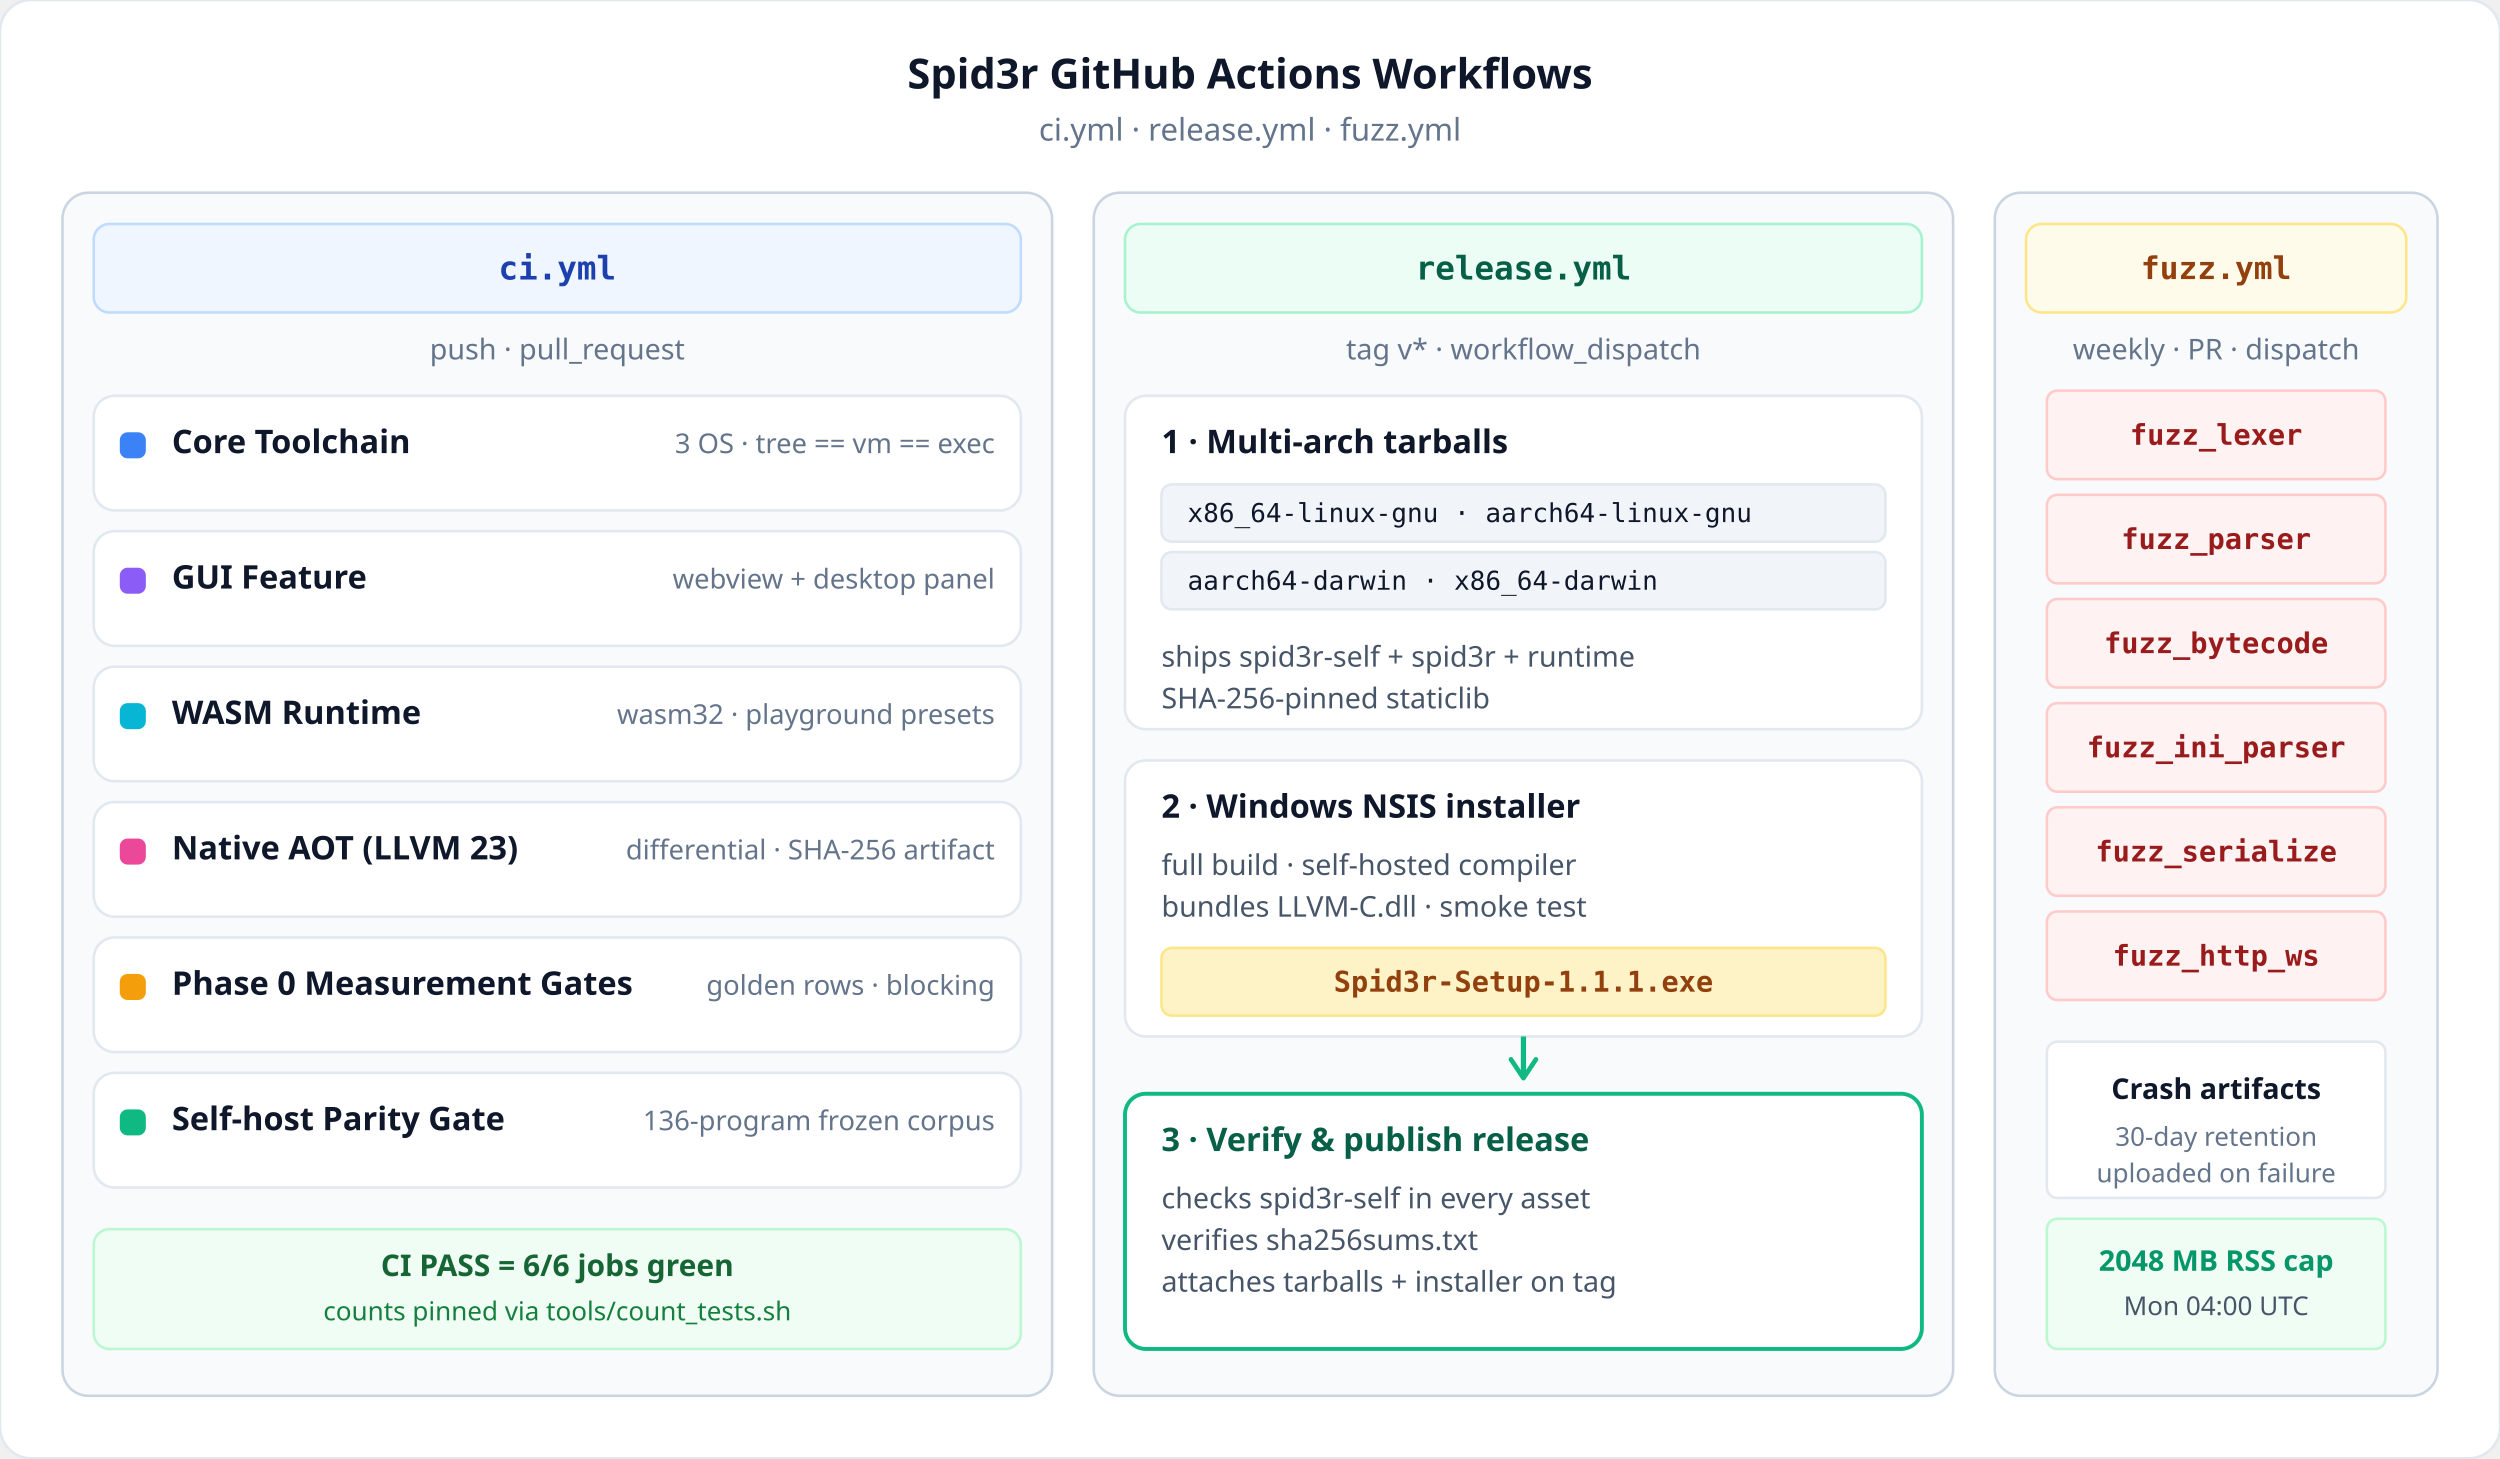
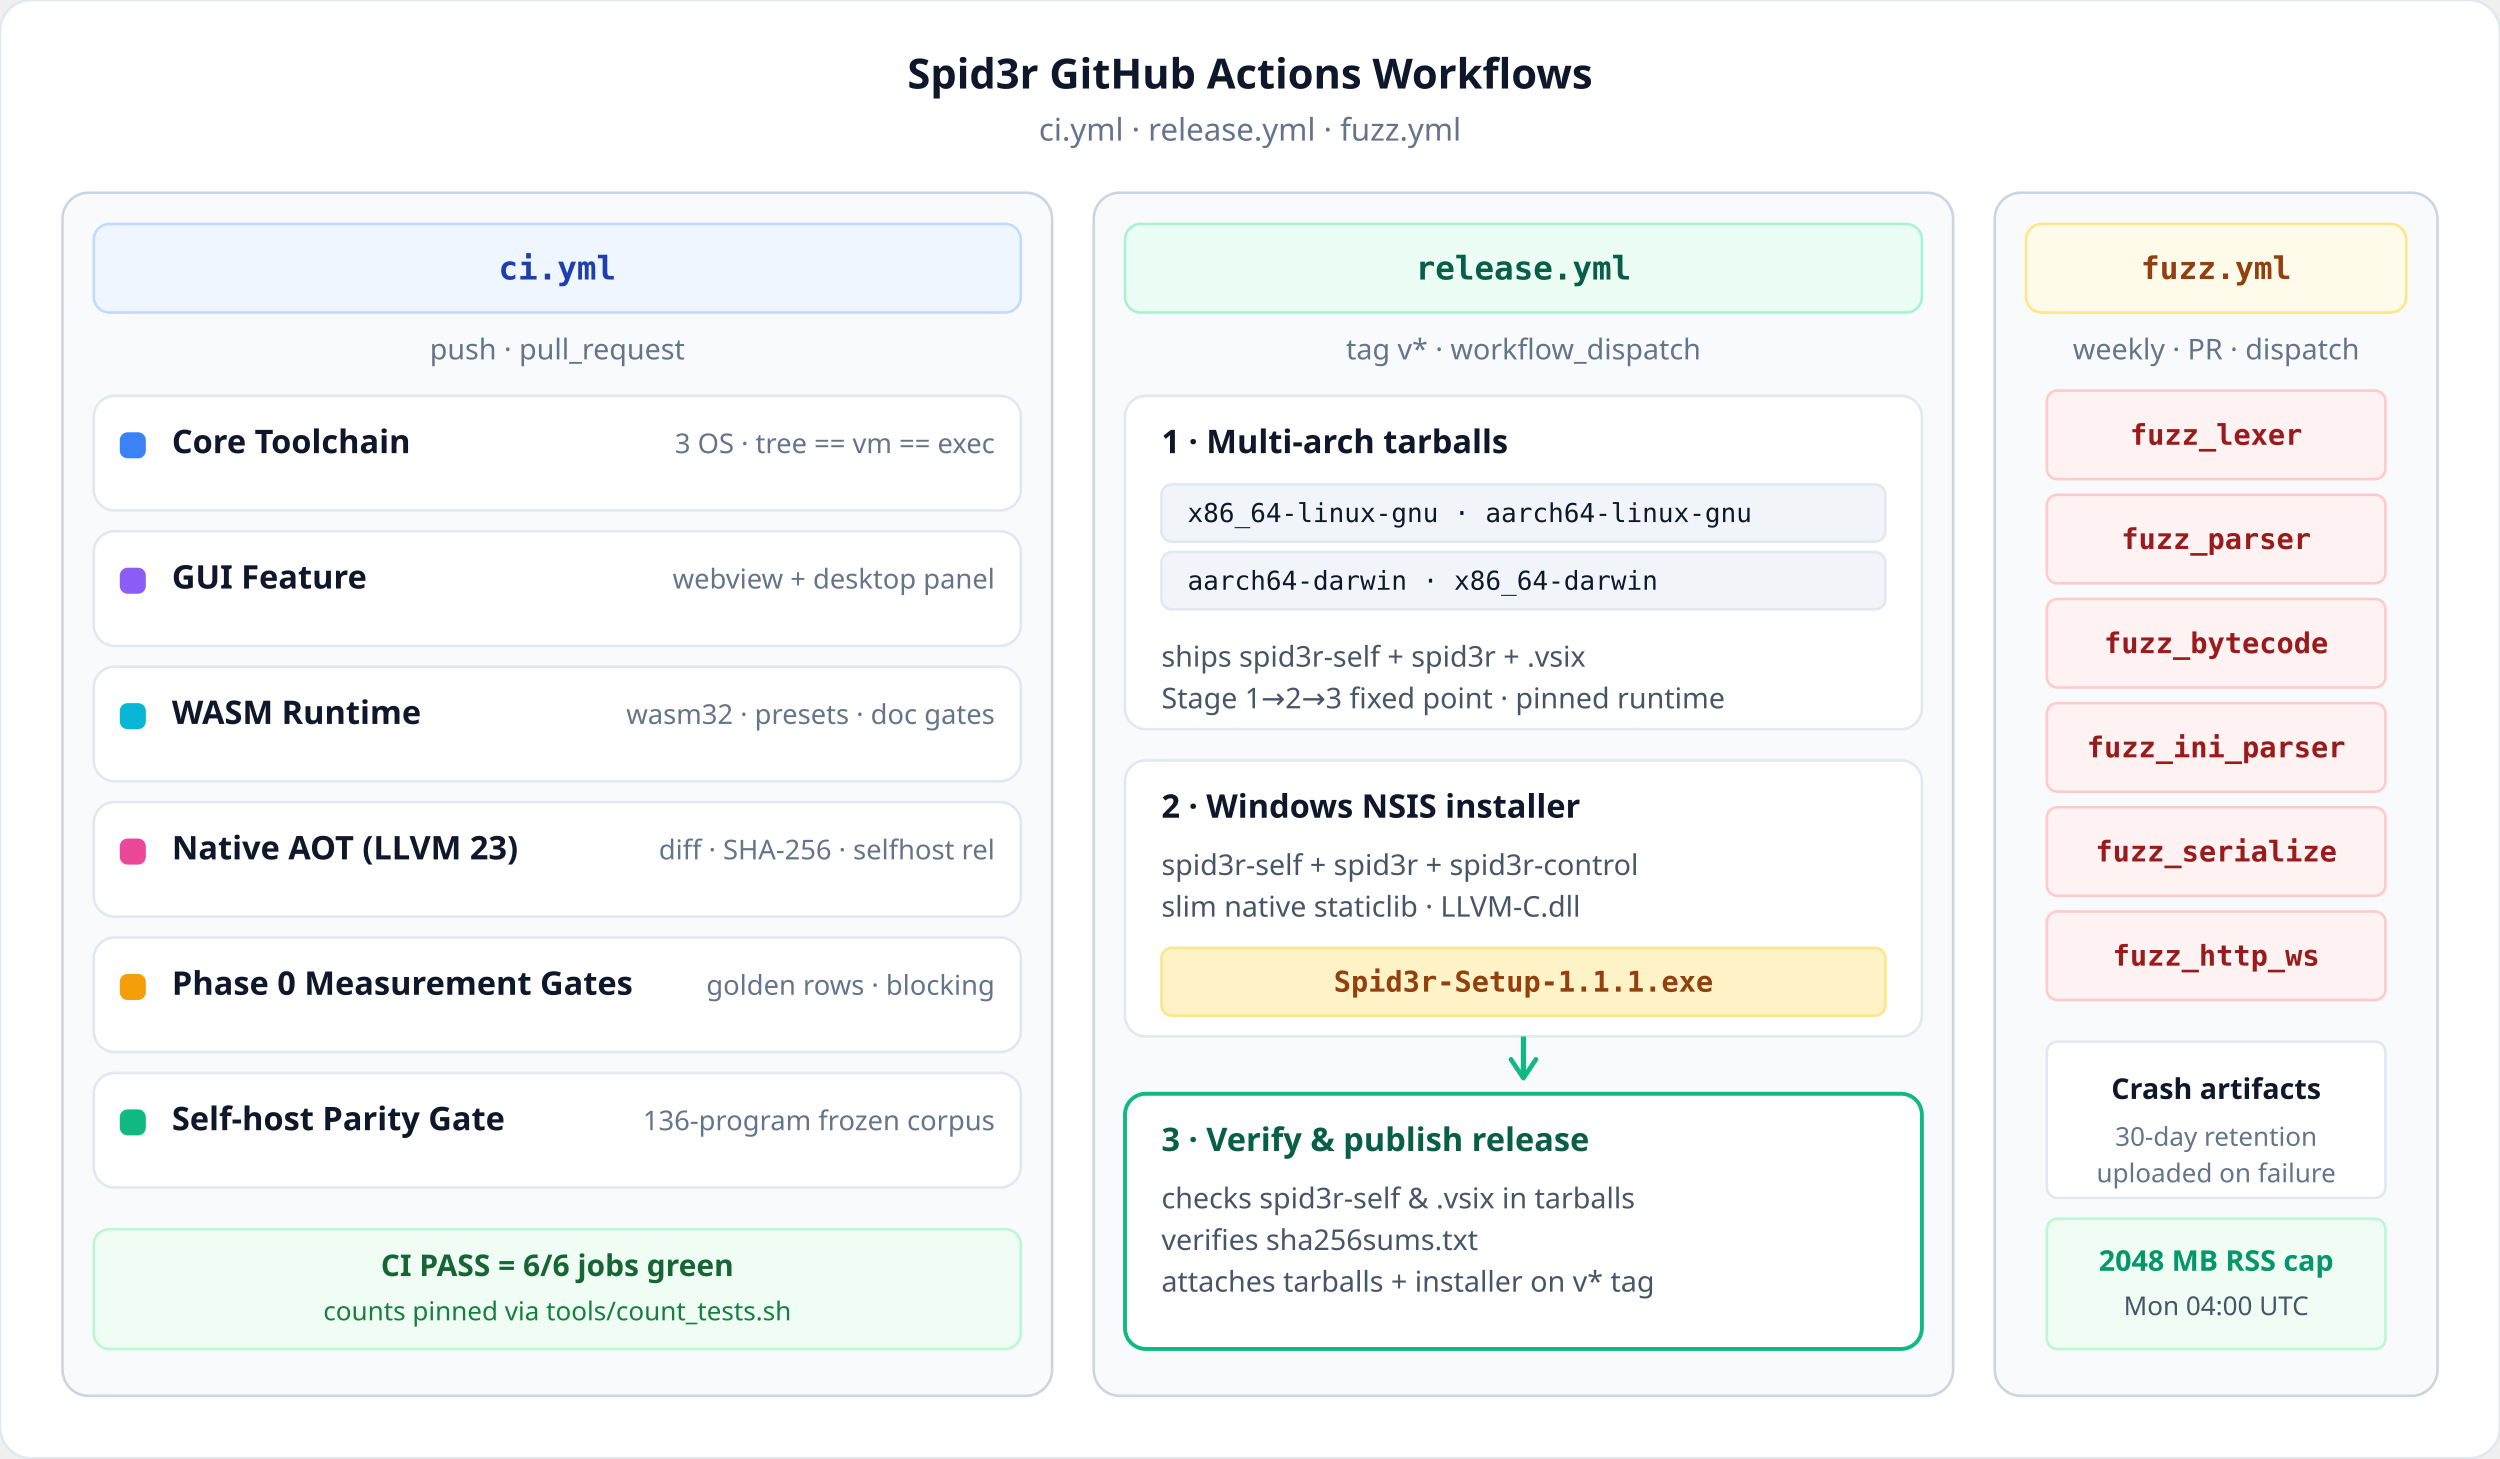
<svg xmlns="http://www.w3.org/2000/svg" viewBox="0 0 960 560" width="960" height="560" role="img">
  <defs>
    <marker id="arrow" viewBox="0 0 10 10" refX="8" refY="5" markerWidth="6" markerHeight="6" orient="auto-start-reverse">
      <path d="M2 1L8 5L2 9" fill="none" stroke="#94A3B8" stroke-width="1.5" stroke-linecap="round" stroke-linejoin="round" />
    </marker>
    <marker id="arrow-green" viewBox="0 0 10 10" refX="8" refY="5" markerWidth="6" markerHeight="6" orient="auto-start-reverse">
      <path d="M2 1L8 5L2 9" fill="none" stroke="#10B981" stroke-width="1.5" stroke-linecap="round" stroke-linejoin="round" />
    </marker>
  </defs>
  <rect x="0" y="0" width="960" height="560" rx="12" fill="#FFFFFF" stroke="#E2E8F0" stroke-width="1" />
  <text x="480" y="34" text-anchor="middle" font-family="ui-sans-serif, system-ui, sans-serif" font-size="16" font-weight="700" fill="#0F172A">Spid3r GitHub Actions Workflows</text>
  <text x="480" y="54" text-anchor="middle" font-family="ui-sans-serif, system-ui, sans-serif" font-size="12" fill="#64748B">ci.yml · release.yml · fuzz.yml</text>
  <rect x="24" y="74" width="380" height="462" rx="10" fill="#F8FAFC" stroke="#CBD5E1" stroke-width="1" />
  <rect x="36" y="86" width="356" height="34" rx="6" fill="#EFF6FF" stroke="#BFDBFE" stroke-width="1" />
  <text x="214" y="103" text-anchor="middle" dominant-baseline="central" font-family="ui-monospace, SFMono-Regular, Menlo, monospace" font-size="12.5" font-weight="600" fill="#1E40AF">ci.yml</text>
  <text x="214" y="138" text-anchor="middle" font-family="ui-sans-serif, system-ui, sans-serif" font-size="11" fill="#64748B">push · pull_request</text>
  <rect x="36" y="152" width="356" height="44" rx="8" fill="#FFFFFF" stroke="#E2E8F0" stroke-width="1" />
  <rect x="46" y="166" width="10" height="10" rx="3" fill="#3B82F6" />
  <text x="66" y="174" font-family="ui-sans-serif, system-ui, sans-serif" font-size="12.5" font-weight="600" fill="#0F172A">Core Toolchain</text>
  <text x="382" y="174" text-anchor="end" font-family="ui-sans-serif, system-ui, sans-serif" font-size="10.5" fill="#64748B">3 OS · tree == vm == exec</text>
  <rect x="36" y="204" width="356" height="44" rx="8" fill="#FFFFFF" stroke="#E2E8F0" stroke-width="1" />
  <rect x="46" y="218" width="10" height="10" rx="3" fill="#8B5CF6" />
  <text x="66" y="226" font-family="ui-sans-serif, system-ui, sans-serif" font-size="12.5" font-weight="600" fill="#0F172A">GUI Feature</text>
  <text x="382" y="226" text-anchor="end" font-family="ui-sans-serif, system-ui, sans-serif" font-size="10.5" fill="#64748B">webview + desktop panel</text>
  <rect x="36" y="256" width="356" height="44" rx="8" fill="#FFFFFF" stroke="#E2E8F0" stroke-width="1" />
  <rect x="46" y="270" width="10" height="10" rx="3" fill="#06B6D4" />
  <text x="66" y="278" font-family="ui-sans-serif, system-ui, sans-serif" font-size="12.5" font-weight="600" fill="#0F172A">WASM Runtime</text>
-   <text x="382" y="278" text-anchor="end" font-family="ui-sans-serif, system-ui, sans-serif" font-size="10.5" fill="#64748B">wasm32 · playground presets</text>
+   <text x="382" y="278" text-anchor="end" font-family="ui-sans-serif, system-ui, sans-serif" font-size="10.5" fill="#64748B">wasm32 · presets · doc gates</text>
  <rect x="36" y="308" width="356" height="44" rx="8" fill="#FFFFFF" stroke="#E2E8F0" stroke-width="1" />
  <rect x="46" y="322" width="10" height="10" rx="3" fill="#EC4899" />
  <text x="66" y="330" font-family="ui-sans-serif, system-ui, sans-serif" font-size="12.5" font-weight="600" fill="#0F172A">Native AOT (LLVM 23)</text>
-   <text x="382" y="330" text-anchor="end" font-family="ui-sans-serif, system-ui, sans-serif" font-size="10.5" fill="#64748B">differential · SHA-256 artifact</text>
+   <text x="382" y="330" text-anchor="end" font-family="ui-sans-serif, system-ui, sans-serif" font-size="10.5" fill="#64748B">diff · SHA-256 · selfhost rel</text>
  <rect x="36" y="360" width="356" height="44" rx="8" fill="#FFFFFF" stroke="#E2E8F0" stroke-width="1" />
  <rect x="46" y="374" width="10" height="10" rx="3" fill="#F59E0B" />
  <text x="66" y="382" font-family="ui-sans-serif, system-ui, sans-serif" font-size="12.5" font-weight="600" fill="#0F172A">Phase 0 Measurement Gates</text>
  <text x="382" y="382" text-anchor="end" font-family="ui-sans-serif, system-ui, sans-serif" font-size="10.5" fill="#64748B">golden rows · blocking</text>
  <rect x="36" y="412" width="356" height="44" rx="8" fill="#FFFFFF" stroke="#E2E8F0" stroke-width="1" />
  <rect x="46" y="426" width="10" height="10" rx="3" fill="#10B981" />
  <text x="66" y="434" font-family="ui-sans-serif, system-ui, sans-serif" font-size="12.5" font-weight="600" fill="#0F172A">Self-host Parity Gate</text>
  <text x="382" y="434" text-anchor="end" font-family="ui-sans-serif, system-ui, sans-serif" font-size="10.5" fill="#64748B">136-program frozen corpus</text>
  <rect x="36" y="472" width="356" height="46" rx="6" fill="#F0FDF4" stroke="#BBF7D0" stroke-width="1" />
  <text x="214" y="490" text-anchor="middle" font-family="ui-sans-serif, system-ui, sans-serif" font-size="11.5" font-weight="600" fill="#166534">CI PASS = 6/6 jobs green</text>
  <text x="214" y="507" text-anchor="middle" font-family="ui-sans-serif, system-ui, sans-serif" font-size="10" fill="#15803D">counts pinned via tools/count_tests.sh</text>
  <rect x="420" y="74" width="330" height="462" rx="10" fill="#F8FAFC" stroke="#CBD5E1" stroke-width="1" />
  <rect x="432" y="86" width="306" height="34" rx="6" fill="#ECFDF5" stroke="#A7F3D0" stroke-width="1" />
  <text x="585" y="103" text-anchor="middle" dominant-baseline="central" font-family="ui-monospace, SFMono-Regular, Menlo, monospace" font-size="12.5" font-weight="600" fill="#065F46">release.yml</text>
  <text x="585" y="138" text-anchor="middle" font-family="ui-sans-serif, system-ui, sans-serif" font-size="11" fill="#64748B">tag v* · workflow_dispatch</text>
  <rect x="432" y="152" width="306" height="128" rx="8" fill="#FFFFFF" stroke="#E2E8F0" stroke-width="1" />
  <text x="446" y="174" font-family="ui-sans-serif, system-ui, sans-serif" font-size="12.5" font-weight="600" fill="#0F172A">1 · Multi-arch tarballs</text>
  <rect x="446" y="186" width="278" height="22" rx="4" fill="#F1F5F9" stroke="#E2E8F0" stroke-width="1" />
  <text x="456" y="197" dominant-baseline="central" font-family="ui-monospace, monospace" font-size="10" fill="#0F172A">x86_64-linux-gnu · aarch64-linux-gnu</text>
  <rect x="446" y="212" width="278" height="22" rx="4" fill="#F1F5F9" stroke="#E2E8F0" stroke-width="1" />
  <text x="456" y="223" dominant-baseline="central" font-family="ui-monospace, monospace" font-size="10" fill="#0F172A">aarch64-darwin · x86_64-darwin</text>
-   <text x="446" y="256" font-family="ui-sans-serif, system-ui, sans-serif" font-size="11" fill="#475569">ships spid3r-self + spid3r + runtime</text>
-   <text x="446" y="272" font-family="ui-sans-serif, system-ui, sans-serif" font-size="11" fill="#475569">SHA-256-pinned staticlib</text>
+   <text x="446" y="256" font-family="ui-sans-serif, system-ui, sans-serif" font-size="11" fill="#475569">ships spid3r-self + spid3r + .vsix</text>
+   <text x="446" y="272" font-family="ui-sans-serif, system-ui, sans-serif" font-size="11" fill="#475569">Stage 1→2→3 fixed point · pinned runtime</text>
  <rect x="432" y="292" width="306" height="106" rx="8" fill="#FFFFFF" stroke="#E2E8F0" stroke-width="1" />
  <text x="446" y="314" font-family="ui-sans-serif, system-ui, sans-serif" font-size="12.5" font-weight="600" fill="#0F172A">2 · Windows NSIS installer</text>
-   <text x="446" y="336" font-family="ui-sans-serif, system-ui, sans-serif" font-size="11" fill="#475569">full build · self-hosted compiler</text>
-   <text x="446" y="352" font-family="ui-sans-serif, system-ui, sans-serif" font-size="11" fill="#475569">bundles LLVM-C.dll · smoke test</text>
+   <text x="446" y="336" font-family="ui-sans-serif, system-ui, sans-serif" font-size="11" fill="#475569">spid3r-self + spid3r + spid3r-control</text>
+   <text x="446" y="352" font-family="ui-sans-serif, system-ui, sans-serif" font-size="11" fill="#475569">slim native staticlib · LLVM-C.dll</text>
  <rect x="446" y="364" width="278" height="26" rx="4" fill="#FEF3C7" stroke="#FDE68A" stroke-width="1" />
  <text x="585" y="377" text-anchor="middle" dominant-baseline="central" font-family="ui-monospace, monospace" font-size="11" font-weight="600" fill="#92400E">Spid3r-Setup-1.1.1.exe</text>
  <path d="M585 398 L585 414" fill="none" stroke="#10B981" stroke-width="2" marker-end="url(#arrow-green)" />
  <rect x="432" y="420" width="306" height="98" rx="8" fill="#FFFFFF" stroke="#10B981" stroke-width="1.5" />
  <text x="446" y="442" font-family="ui-sans-serif, system-ui, sans-serif" font-size="12.5" font-weight="700" fill="#065F46">3 · Verify &amp; publish release</text>
-   <text x="446" y="464" font-family="ui-sans-serif, system-ui, sans-serif" font-size="11" fill="#475569">checks spid3r-self in every asset</text>
+   <text x="446" y="464" font-family="ui-sans-serif, system-ui, sans-serif" font-size="11" fill="#475569">checks spid3r-self &amp; .vsix in tarballs</text>
  <text x="446" y="480" font-family="ui-sans-serif, system-ui, sans-serif" font-size="11" fill="#475569">verifies sha256sums.txt</text>
-   <text x="446" y="496" font-family="ui-sans-serif, system-ui, sans-serif" font-size="11" fill="#475569">attaches tarballs + installer on tag</text>
+   <text x="446" y="496" font-family="ui-sans-serif, system-ui, sans-serif" font-size="11" fill="#475569">attaches tarballs + installer on v* tag</text>
  <rect x="766" y="74" width="170" height="462" rx="10" fill="#F8FAFC" stroke="#CBD5E1" stroke-width="1" />
  <rect x="778" y="86" width="146" height="34" rx="6" fill="#FFFBEB" stroke="#FDE68A" stroke-width="1" />
  <text x="851" y="103" text-anchor="middle" dominant-baseline="central" font-family="ui-monospace, monospace" font-size="12" font-weight="600" fill="#92400E">fuzz.yml</text>
  <text x="851" y="138" text-anchor="middle" font-family="ui-sans-serif, system-ui, sans-serif" font-size="11" fill="#64748B">weekly · PR · dispatch</text>
  <rect x="786" y="150" width="130" height="34" rx="4" fill="#FEF2F2" stroke="#FECACA" stroke-width="1" />
  <text x="851" y="167" text-anchor="middle" dominant-baseline="central" font-family="ui-monospace, monospace" font-size="11" font-weight="600" fill="#991B1B">fuzz_lexer</text>
  <rect x="786" y="190" width="130" height="34" rx="4" fill="#FEF2F2" stroke="#FECACA" stroke-width="1" />
  <text x="851" y="207" text-anchor="middle" dominant-baseline="central" font-family="ui-monospace, monospace" font-size="11" font-weight="600" fill="#991B1B">fuzz_parser</text>
  <rect x="786" y="230" width="130" height="34" rx="4" fill="#FEF2F2" stroke="#FECACA" stroke-width="1" />
  <text x="851" y="247" text-anchor="middle" dominant-baseline="central" font-family="ui-monospace, monospace" font-size="11" font-weight="600" fill="#991B1B">fuzz_bytecode</text>
  <rect x="786" y="270" width="130" height="34" rx="4" fill="#FEF2F2" stroke="#FECACA" stroke-width="1" />
  <text x="851" y="287" text-anchor="middle" dominant-baseline="central" font-family="ui-monospace, monospace" font-size="11" font-weight="600" fill="#991B1B">fuzz_ini_parser</text>
  <rect x="786" y="310" width="130" height="34" rx="4" fill="#FEF2F2" stroke="#FECACA" stroke-width="1" />
  <text x="851" y="327" text-anchor="middle" dominant-baseline="central" font-family="ui-monospace, monospace" font-size="11" font-weight="600" fill="#991B1B">fuzz_serialize</text>
  <rect x="786" y="350" width="130" height="34" rx="4" fill="#FEF2F2" stroke="#FECACA" stroke-width="1" />
  <text x="851" y="367" text-anchor="middle" dominant-baseline="central" font-family="ui-monospace, monospace" font-size="11" font-weight="600" fill="#991B1B">fuzz_http_ws</text>
  <rect x="786" y="400" width="130" height="60" rx="4" fill="#FFFFFF" stroke="#E2E8F0" stroke-width="1" />
  <text x="851" y="422" text-anchor="middle" font-family="ui-sans-serif, system-ui, sans-serif" font-size="11" font-weight="600" fill="#0F172A">Crash artifacts</text>
  <text x="851" y="440" text-anchor="middle" font-family="ui-sans-serif, system-ui, sans-serif" font-size="10" fill="#64748B">30-day retention</text>
  <text x="851" y="454" text-anchor="middle" font-family="ui-sans-serif, system-ui, sans-serif" font-size="10" fill="#64748B">uploaded on failure</text>
  <rect x="786" y="468" width="130" height="50" rx="4" fill="#F0FDF4" stroke="#BBF7D0" stroke-width="1" />
  <text x="851" y="488" text-anchor="middle" font-family="ui-sans-serif, system-ui, sans-serif" font-size="11" font-weight="600" fill="#059669">2048 MB RSS cap</text>
  <text x="851" y="505" text-anchor="middle" font-family="ui-sans-serif, system-ui, sans-serif" font-size="10" fill="#475569">Mon 04:00 UTC</text>
</svg>
